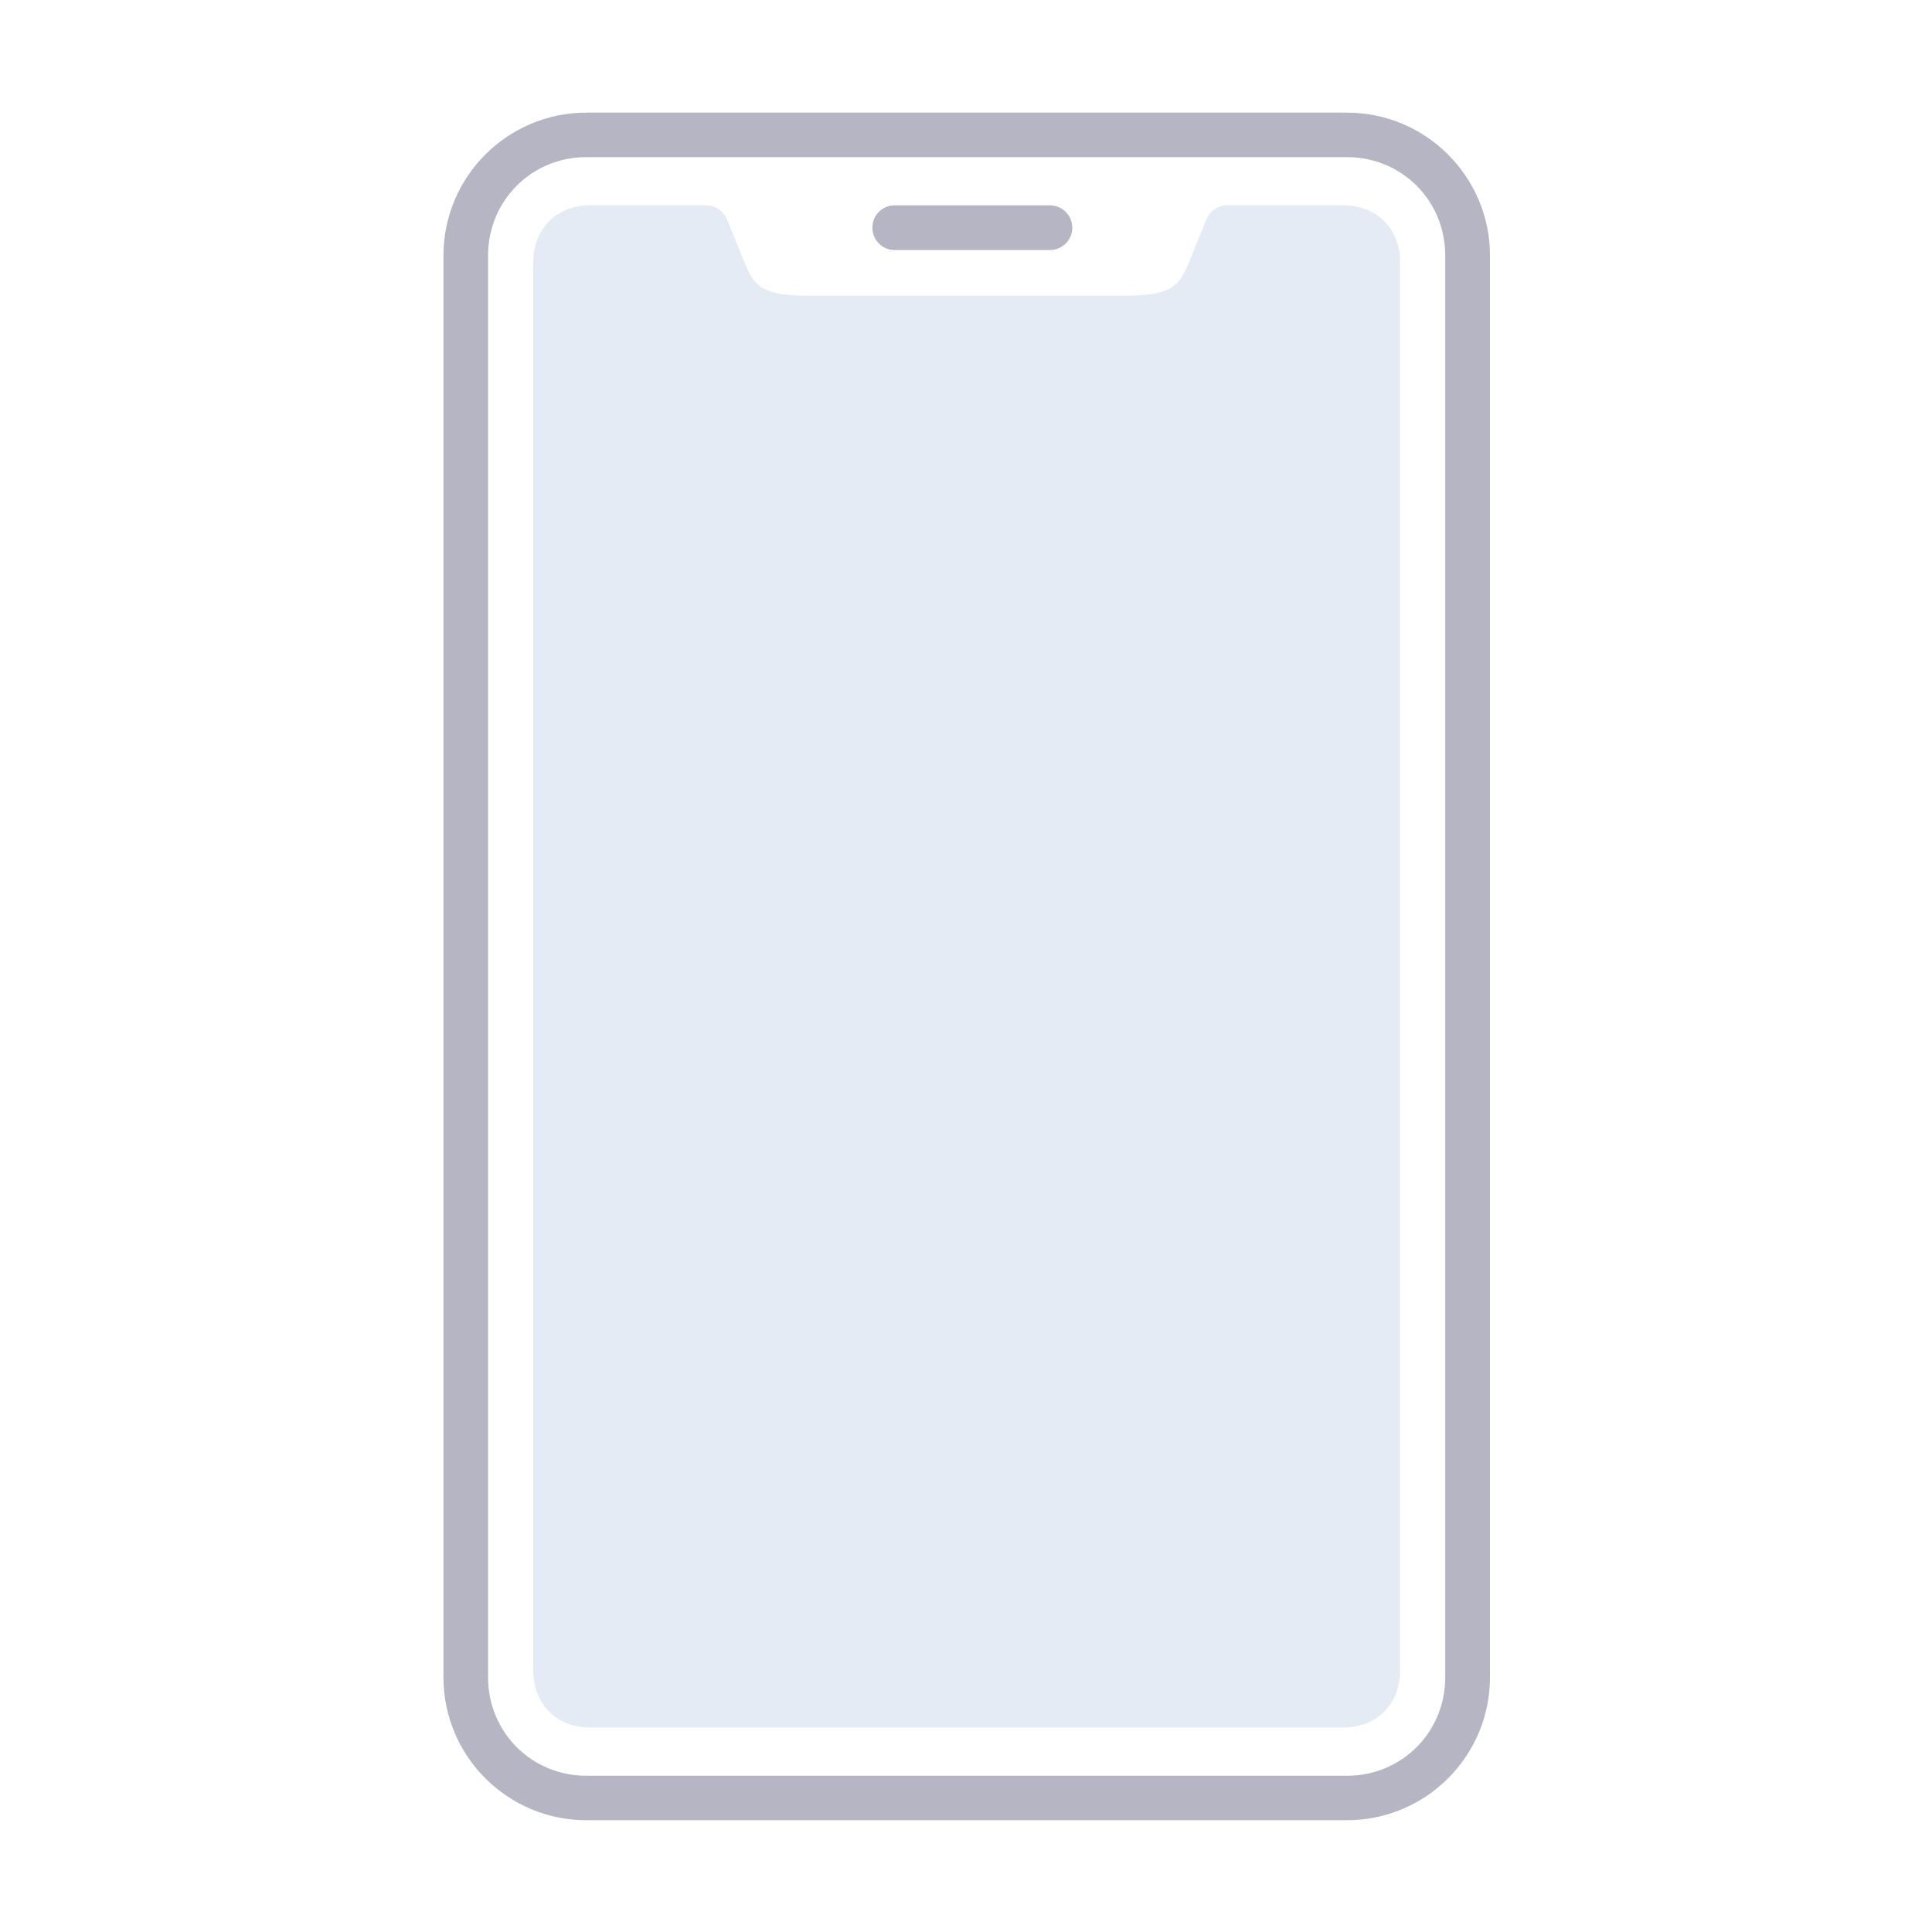
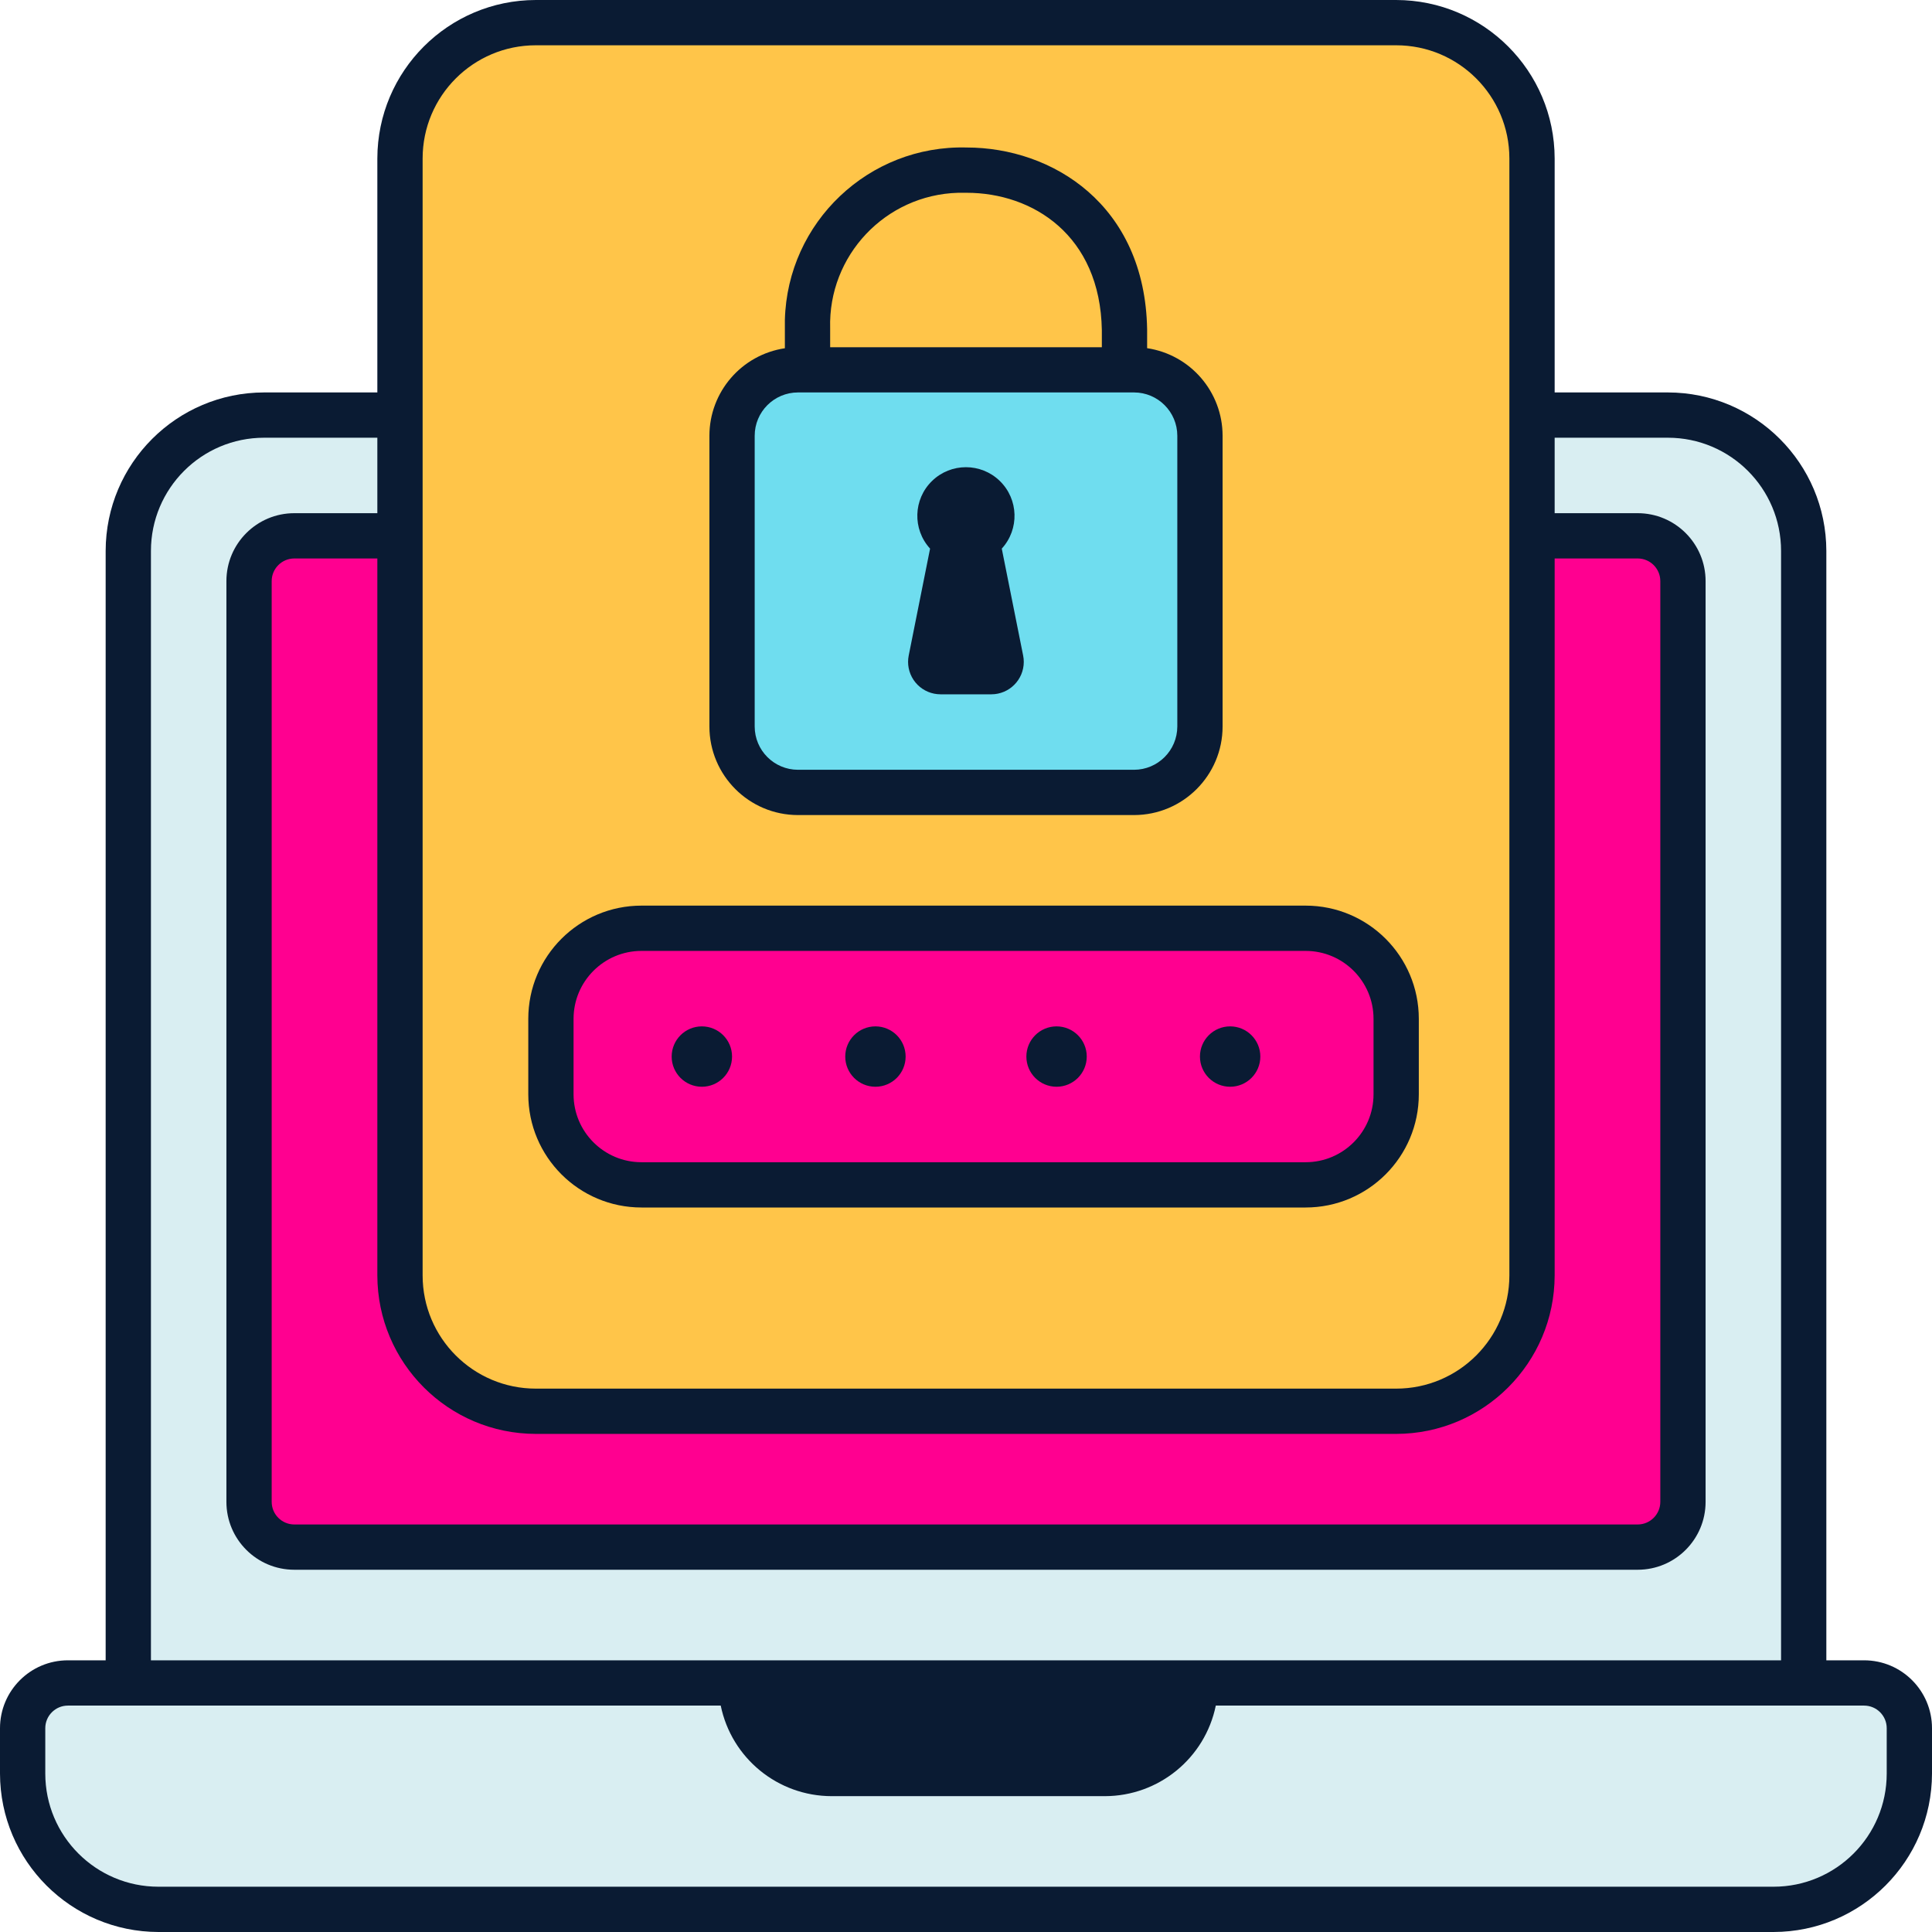
- <svg xmlns="http://www.w3.org/2000/svg" width="162" height="162" viewBox="0 0 162 162" fill="none">
-   <path d="M49.45 17.217C48.172 17.217 46.926 17.667 46.046 18.545C45.164 19.42 44.714 20.675 44.714 21.949V140.123C44.714 141.397 45.164 142.643 46.046 143.525C46.926 144.407 48.172 144.857 49.45 144.857H112.666C113.94 144.857 115.196 144.407 116.068 143.525C116.951 142.643 117.4 141.397 117.4 140.123V21.949C117.4 20.675 116.95 19.42 116.068 18.545C115.196 17.665 113.94 17.217 112.666 17.217H102.906C102.137 17.217 101.453 17.676 101.164 18.387L99.709 21.949C99.24 23.114 98.867 23.684 98.273 24.07C97.693 24.464 96.662 24.791 94.637 24.791H67.475C65.452 24.791 64.42 24.462 63.839 24.07C63.248 23.686 62.872 23.116 62.404 21.949L60.952 18.387C60.667 17.683 59.983 17.217 59.225 17.217H49.45Z" fill="#E5EBF4" />
-   <path d="M49.165 13.176H112.947C117.551 13.176 121.185 16.83 121.185 21.425V140.647C121.185 145.24 117.549 148.898 112.947 148.898H49.165C44.565 148.898 40.925 145.24 40.925 140.647V21.425C40.927 16.832 44.565 13.176 49.165 13.176ZM49.165 9.445C42.559 9.445 37.185 14.819 37.185 21.425V140.647C37.185 147.256 42.559 152.627 49.165 152.627H112.947C119.556 152.627 124.936 147.256 124.936 140.647V21.425C124.936 14.819 119.556 9.445 112.947 9.445H49.165Z" fill="#B5B5C3" />
-   <path d="M75.024 17.217C73.982 17.217 73.15 18.049 73.15 19.091C73.15 20.131 73.982 20.966 75.024 20.966H88.036C89.068 20.966 89.912 20.131 89.912 19.091C89.912 18.049 89.068 17.217 88.036 17.217H75.024Z" fill="#B5B5C3" />
+ <svg xmlns="http://www.w3.org/2000/svg" viewBox="0 0 512 512">
+   <defs>
+     <style>.cls-1{fill:#d9eef2;}.cls-2{fill:#ff0090;}.cls-3{fill:#0a1b33;}.cls-4{fill:#ffc549;}.cls-5{fill:#6fddef;}</style>
+   </defs>
+   <g id="Capa_2" data-name="Capa 2">
+     <g id="Capa_1-2" data-name="Capa 1">
+       <g id="Filled_outline" data-name="Filled outline">
+         <g id="Color">
+           <path class="cls-1" d="M70,110H442a36,36,0,0,1,36,36V446H34V146A36,36,0,0,1,70,110Z" />
+           <rect class="cls-2" x="66" y="142" width="380" height="268" rx="12" />
+           <path class="cls-3" d="M6,458v12a36,36,0,0,0,36,36H470a36,36,0,0,0,36-36V458a12,12,0,0,0-12-12H18A12,12,0,0,0,6,458Z" />
+           <path class="cls-1" d="M316.8,446a24,24,0,0,1-24,24H220.4a24,24,0,0,1-24-24H18A12,12,0,0,0,6,458v12a36,36,0,0,0,36,36H470a36,36,0,0,0,36-36V458a12,12,0,0,0-12-12Z" />
+           <rect class="cls-4" x="106" y="6" width="300" height="368" rx="36" />
+           <rect class="cls-5" x="194" y="98" width="124" height="112" rx="17.47" />
+           <rect class="cls-2" x="146" y="246" width="224" height="68" rx="24" />
+         </g>
+         <g id="Outline">
+           <path class="cls-3" d="M494,440H484V146a42.06,42.06,0,0,0-42-42H412V42A42.06,42.06,0,0,0,370,0H142a42.06,42.06,0,0,0-42,42v62H70a42.06,42.06,0,0,0-42,42V440H18A18,18,0,0,0,0,458v12a42.06,42.06,0,0,0,42,42H470a42.06,42.06,0,0,0,42-42V458A18,18,0,0,0,494,440ZM112,42a30,30,0,0,1,30-30H370a30,30,0,0,1,30,30V338a30,30,0,0,1-30,30H142a30,30,0,0,1-30-30Zm30,338H370a42.06,42.06,0,0,0,42-42V148h22a6,6,0,0,1,6,6V398a6,6,0,0,1-6,6H78a6,6,0,0,1-6-6V154a6,6,0,0,1,6-6h22V338A42.06,42.06,0,0,0,142,380ZM40,146a30,30,0,0,1,30-30h30v20H78a18,18,0,0,0-18,18V398a18,18,0,0,0,18,18H434a18,18,0,0,0,18-18V154a18,18,0,0,0-18-18H412V116h30a30,30,0,0,1,30,30V440H40ZM309.7,452a18,18,0,0,1-16.9,12H220.4a18,18,0,0,1-16.89-12ZM500,470a30,30,0,0,1-30,30H42a30,30,0,0,1-30-30V458a6,6,0,0,1,6-6H191a30.05,30.05,0,0,0,29.4,24h72.4a30.05,30.05,0,0,0,29.4-24H494a6,6,0,0,1,6,6Z" />
+           <path class="cls-3" d="M211.47,216h89.06A23.49,23.49,0,0,0,324,192.53V115.47a23.5,23.5,0,0,0-20-23.2c0-2,0-3.91,0-5-.57-33.1-25.2-48.18-47.84-48.18A46.94,46.94,0,0,0,208,84.77c0,.67,0,1.33,0,2,0,1.2,0,3.33,0,5.52a23.48,23.48,0,0,0-20,23.18v77.06A23.49,23.49,0,0,0,211.47,216ZM220,87a34.92,34.92,0,0,1,33.9-35.91c.76,0,1.51,0,2.26,0,17.53,0,35.41,11.24,35.84,36.4,0,1,0,2.72,0,4.53H220c0-2,0-3.91,0-5Zm-20,28.49A11.49,11.49,0,0,1,211.47,104h89.06A11.49,11.49,0,0,1,312,115.47v77.06A11.49,11.49,0,0,1,300.53,204H211.47A11.49,11.49,0,0,1,200,192.53Z" />
+           <path class="cls-3" d="M249.29,184h13.42a8.6,8.6,0,0,0,8.6-8.6,8.08,8.08,0,0,0-.17-1.69l-5.66-28.32a12.88,12.88,0,1,0-19,0l-5.66,28.32a8.59,8.59,0,0,0,6.74,10.12,8.73,8.73,0,0,0,1.69.17Z" />
+           <path class="cls-3" d="M170,320H346a30,30,0,0,0,30-30V270a30,30,0,0,0-30-30H170a30,30,0,0,0-30,30v20A30,30,0,0,0,170,320Zm-18-50a18,18,0,0,1,18-18H346a18,18,0,0,1,18,18v20a18,18,0,0,1-18,18H170a18,18,0,0,1-18-18Z" />
+           <circle class="cls-3" cx="186" cy="280" r="8" />
+           <path class="cls-3" d="M280,288a8,8,0,1,0-8-8A8,8,0,0,0,280,288Z" />
+           <path class="cls-3" d="M232,288a8,8,0,1,0-8-8A8,8,0,0,0,232,288Z" />
+           <circle class="cls-3" cx="326" cy="280" r="8" />
+         </g>
+       </g>
+     </g>
+   </g>
</svg>
